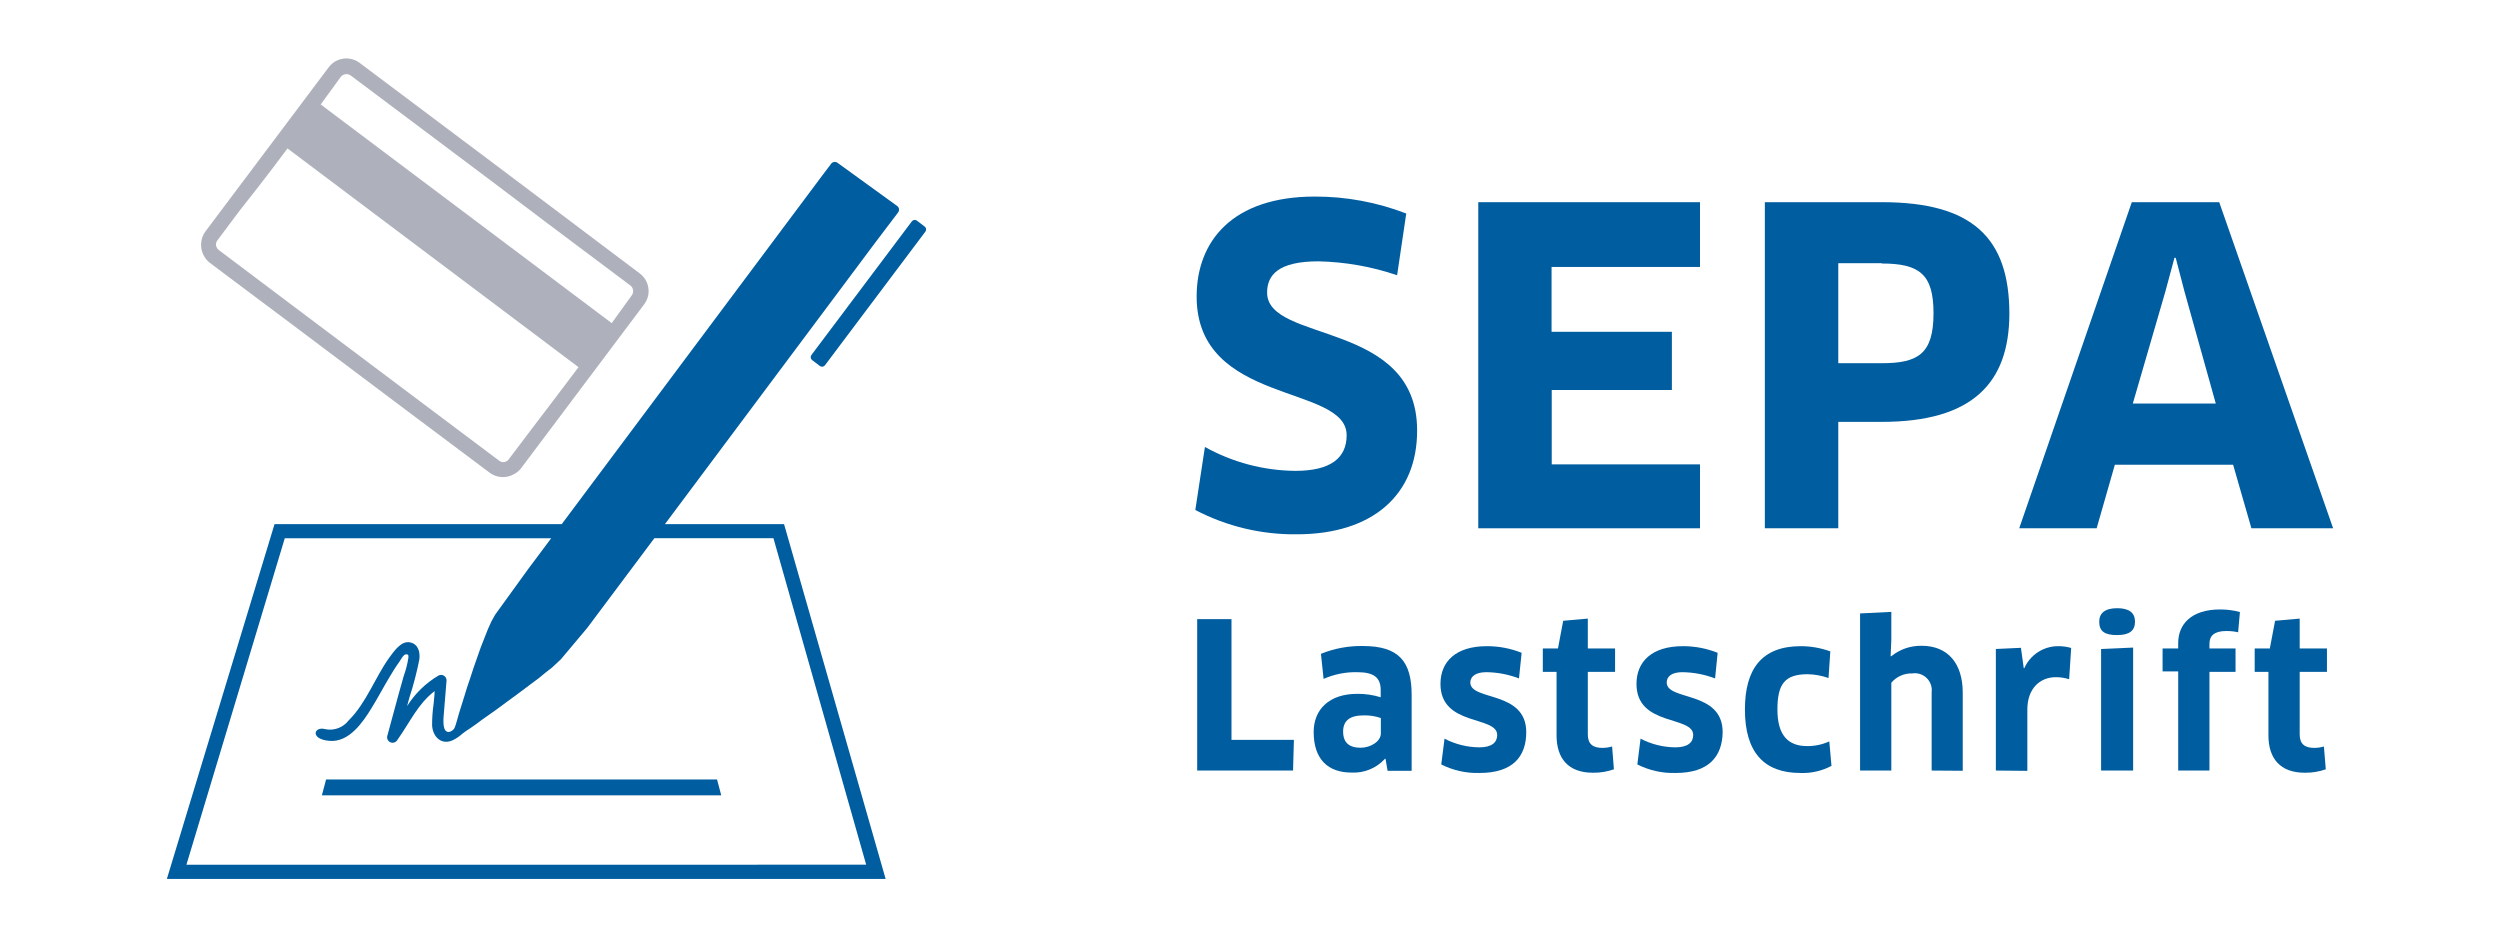
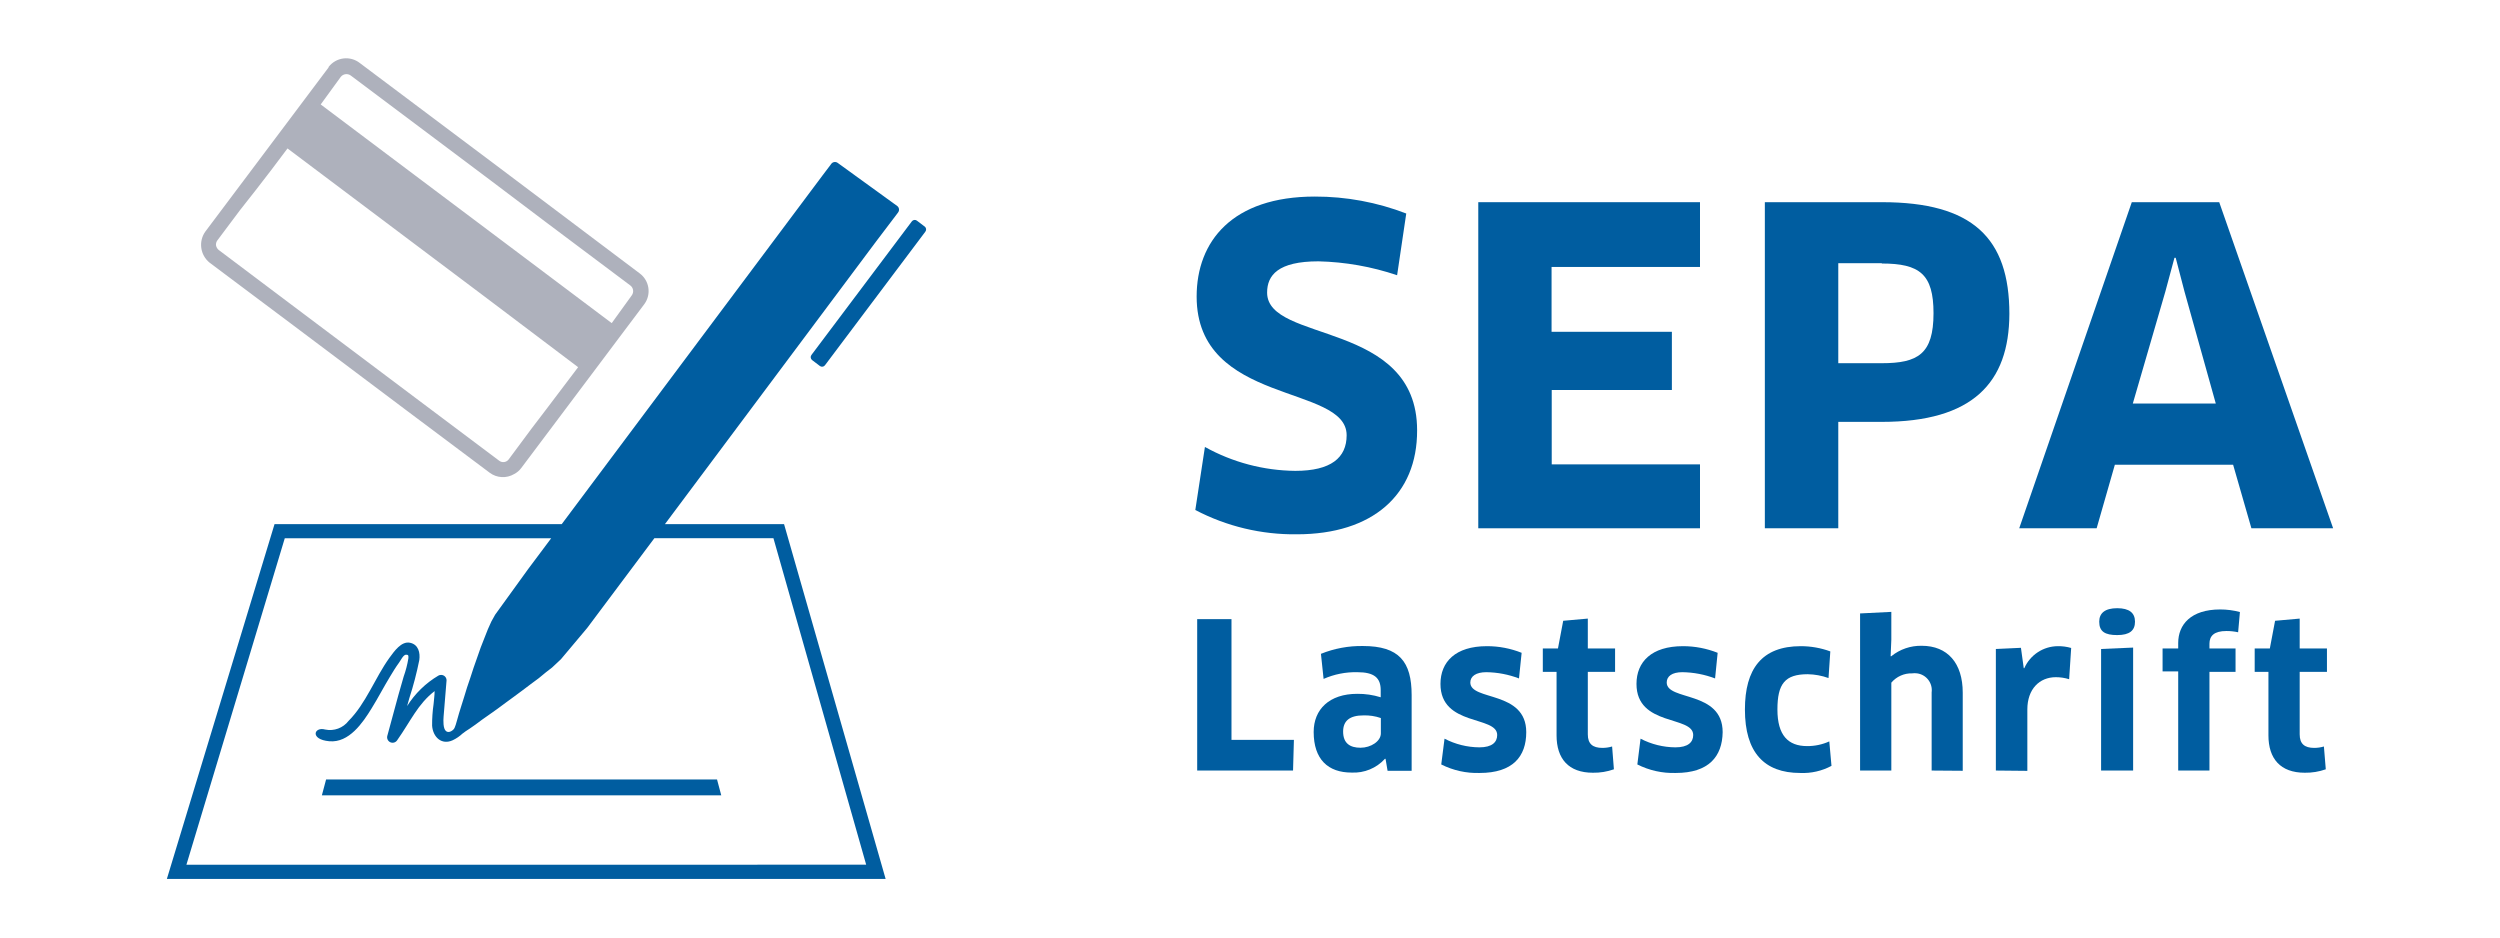
<svg xmlns="http://www.w3.org/2000/svg" viewBox="0 0 320 120">
  <defs>
    <style>.a{fill:none;}.b{fill:#005da0;}.c{fill:#aeb1bc;}</style>
  </defs>
  <rect class="a" width="320" height="120" />
-   <path class="b" d="M166,68.39A27.31,27.31,0,0,1,153,65.28l1.23-8.07a24.24,24.24,0,0,0,11.57,3.06c4.56,0,6.57-1.67,6.57-4.56,0-6.57-19.2-3.79-19.2-17.75,0-7.07,4.56-12.8,15.13-12.8A32.27,32.27,0,0,1,180,27.33l-1.17,7.9a33.54,33.54,0,0,0-10.07-1.78c-5.17,0-6.57,1.78-6.57,4,0,6.5,19.2,3.5,19.2,17.63C181.42,63.33,175.69,68.39,166,68.39Z" />
+   <path class="b" d="M166,68.39a27.25,27.25,0,0,1-13-3.11l1.23-8.07a24.29,24.29,0,0,0,11.57,3.06c4.56,0,6.57-1.67,6.57-4.56,0-6.57-19.2-3.79-19.2-17.75,0-7.07,4.56-12.8,15.13-12.8A32.28,32.28,0,0,1,180,27.33l-1.17,7.9a33.85,33.85,0,0,0-10.07-1.78c-5.17,0-6.57,1.78-6.57,4,0,6.5,19.2,3.5,19.2,17.63C181.42,63.33,175.69,68.39,166,68.39Z" />
  <path class="b" d="M217.6,59.44v8.18H189.22V25.88H217.6v8.29h-19v8.3H214v7.45H198.62v9.52Z" />
-   <path class="b" d="M240.87,54H235.3V67.62h-9.4V25.88h15c11.57,0,16.3,4.57,16.3,14.3C257.17,49,252.5,54,240.87,54Zm0-20.31H235.3v12.8h5.57c4.62,0,6.62-1.17,6.62-6.4C247.49,35.12,245.71,33.73,240.87,33.73Z" />
+   <path class="b" d="M240.87,54H235.3V67.62h-9.4V25.88h15c11.57,0,16.3,4.57,16.3,14.3C257.17,49,252.5,54,240.87,54Zm0-20.31H235.3v12.8h5.57c4.62,0,6.62-1.17,6.62-6.4,0-5-1.78-6.36-6.62-6.36Z" />
  <path class="b" d="M285.84,59.49H270.7l-2.33,8.13h-9.91l14.41-41.74h11.19l14.58,41.74H288.18Zm-8.68-22.15L273,51.65h10.62l-4-14.31L278.49,33h-.16Z" />
  <path class="b" d="M165.62,94.7l-.11,3.93H153.24V79.25h4.39V94.7Z" />
-   <path class="b" d="M177.35,97.13l-.08,0A5.39,5.39,0,0,1,173,98.89c-3,0-4.85-1.68-4.85-5.2,0-2.89,2-4.88,5.58-4.88a9.93,9.93,0,0,1,3,.44v-.91c0-1.57-.82-2.3-3-2.3a10.12,10.12,0,0,0-4.31.86l-.34-3.21a13.62,13.62,0,0,1,5.38-1c4.62,0,6.23,2,6.23,6.28v9.69h-3.08Zm-.6-5.22a6.19,6.19,0,0,0-2.22-.34c-1.78,0-2.61.7-2.61,2.07,0,1.53.91,2.07,2.23,2.07s2.6-.83,2.6-1.84Z" />
-   <path class="b" d="M189.39,98.94a10.23,10.23,0,0,1-4.91-1.09l.42-3.3a9.79,9.79,0,0,0,4.47,1.11c1.6,0,2.27-.65,2.27-1.58,0-2.51-7.26-1.06-7.26-6.54,0-2.81,1.91-4.83,5.94-4.83a11.91,11.91,0,0,1,4.45.85l-.34,3.28a12,12,0,0,0-4.18-.8c-1.32,0-2.05.52-2.05,1.32,0,2.38,7.16,1,7.16,6.36C195.36,96.84,193.63,98.94,189.39,98.94Z" />
-   <path class="b" d="M203.24,86v8c0,1.21.62,1.73,1.87,1.73a4.51,4.51,0,0,0,1.24-.18l.23,2.92a7.71,7.71,0,0,1-2.69.44c-3.13,0-4.65-1.81-4.65-4.78V86h-1.76V83h1.94l.67-3.54,3.15-.28V83h3.49v3Z" />
-   <path class="b" d="M214.49,98.94a10.18,10.18,0,0,1-4.91-1.09l.41-3.3a9.82,9.82,0,0,0,4.47,1.11c1.6,0,2.27-.65,2.27-1.58,0-2.51-7.26-1.06-7.26-6.54,0-2.81,1.91-4.83,5.95-4.83a11.9,11.9,0,0,1,4.44.85l-.33,3.28a12.1,12.1,0,0,0-4.19-.8c-1.32,0-2,.52-2,1.32,0,2.38,7.16,1,7.16,6.36C220.45,96.84,218.72,98.94,214.49,98.94Z" />
-   <path class="b" d="M234.05,86.79a8.36,8.36,0,0,0-2.66-.49c-2.92,0-3.88,1.22-3.88,4.52s1.37,4.68,3.8,4.68a6.71,6.71,0,0,0,2.84-.6l.28,3.13a7.79,7.79,0,0,1-4,.91c-4.62,0-7.08-2.64-7.08-8.12,0-5.19,2.15-8.11,7.16-8.11a11.12,11.12,0,0,1,3.77.67Z" />
-   <path class="b" d="M247.25,98.63v-10a2.17,2.17,0,0,0-2.5-2.43,3.33,3.33,0,0,0-2.66,1.19V98.63h-4V78.52l4-.2v3.56L242,84l.08,0a6,6,0,0,1,3.9-1.34c3.31,0,5.25,2.22,5.25,6v10Z" />
-   <path class="b" d="M255.47,98.63V83.07l3.21-.15.36,2.61h.07a4.73,4.73,0,0,1,4.29-2.82,5.88,5.88,0,0,1,1.71.23l-.26,4a5.57,5.57,0,0,0-1.7-.26c-2.1,0-3.65,1.52-3.65,4.13v7.86Z" />
+   <path class="b" d="M177.35,97.13h-.08A5.39,5.39,0,0,1,173,98.89c-3,0-4.85-1.68-4.85-5.2,0-2.89,2-4.88,5.58-4.88a9.82,9.82,0,0,1,3,.44v-.91c0-1.57-.82-2.3-3-2.3a10.16,10.16,0,0,0-4.31.86l-.34-3.21a13.78,13.78,0,0,1,5.38-1c4.62,0,6.23,2,6.23,6.28v9.69h-3.08Zm-.6-5.22a6.21,6.21,0,0,0-2.22-.34c-1.78,0-2.61.7-2.61,2.07,0,1.53.91,2.07,2.23,2.07s2.6-.83,2.6-1.84Z" />
+   <path class="b" d="M189.39,98.94a10.2,10.2,0,0,1-4.91-1.09l.42-3.3a9.79,9.79,0,0,0,4.47,1.11c1.6,0,2.27-.65,2.27-1.58,0-2.51-7.26-1.06-7.26-6.54,0-2.81,1.91-4.83,5.94-4.83a11.93,11.93,0,0,1,4.45.85l-.34,3.28a12.17,12.17,0,0,0-4.18-.8c-1.32,0-2.05.52-2.05,1.32,0,2.38,7.16,1,7.16,6.36C195.36,96.84,193.63,98.94,189.39,98.94Z" />
+   <path class="b" d="M203.24,86v8c0,1.21.62,1.73,1.87,1.73a4.33,4.33,0,0,0,1.24-.18l.23,2.92a7.67,7.67,0,0,1-2.69.44c-3.13,0-4.65-1.81-4.65-4.78V86h-1.76V83h1.94l.67-3.54,3.15-.28V83h3.49v3Z" />
+   <path class="b" d="M214.49,98.94a10.2,10.2,0,0,1-4.91-1.09l.41-3.3a9.79,9.79,0,0,0,4.47,1.11c1.6,0,2.27-.65,2.27-1.58,0-2.51-7.26-1.06-7.26-6.54,0-2.81,1.91-4.83,5.95-4.83a12,12,0,0,1,4.44.85l-.33,3.28a12.27,12.27,0,0,0-4.19-.8c-1.32,0-2,.52-2,1.32,0,2.38,7.16,1,7.16,6.36C220.45,96.84,218.72,98.94,214.49,98.94Z" />
+   <path class="b" d="M234.05,86.79a8.29,8.29,0,0,0-2.66-.49c-2.92,0-3.88,1.22-3.88,4.52s1.37,4.68,3.8,4.68a6.77,6.77,0,0,0,2.84-.6l.28,3.13a7.74,7.74,0,0,1-4,.91c-4.62,0-7.08-2.64-7.08-8.12,0-5.19,2.15-8.11,7.16-8.11a11,11,0,0,1,3.77.67Z" />
+   <path class="b" d="M247.25,98.63v-10a2.17,2.17,0,0,0-1.86-2.44,2.29,2.29,0,0,0-.64,0,3.36,3.36,0,0,0-2.66,1.19V98.63h-4V78.52l4-.2v3.56L242,84h.08a6,6,0,0,1,3.9-1.34c3.31,0,5.25,2.22,5.25,6v10Z" />
+   <path class="b" d="M255.47,98.63V83.07l3.21-.15.36,2.61h.07a4.72,4.72,0,0,1,4.29-2.82,5.83,5.83,0,0,1,1.71.23l-.26,4a5.74,5.74,0,0,0-1.7-.26c-2.1,0-3.65,1.52-3.65,4.13v7.86Z" />
  <path class="b" d="M271,81.29c-1.55,0-2.3-.44-2.3-1.71,0-1.11.75-1.73,2.3-1.73s2.28.6,2.28,1.73S272.58,81.29,271,81.29Zm-2.06,17.34V83.07l4.1-.18V98.63Z" />
-   <path class="b" d="M278.81,98.63V85.94h-2V83h2V82.3c0-2.35,1.62-4.29,5.37-4.29a9.64,9.64,0,0,1,2.53.33l-.23,2.59a6.63,6.63,0,0,0-1.5-.16c-1.57,0-2.17.62-2.17,1.63V83h3.34v3h-3.34V98.63Z" />
-   <path class="b" d="M294.36,86v8c0,1.21.62,1.73,1.86,1.73a4.39,4.39,0,0,0,1.24-.18l.24,2.92a7.71,7.71,0,0,1-2.69.44c-3.13,0-4.65-1.81-4.65-4.78V86H288.6V83h1.94l.67-3.54,3.15-.28V83h3.49v3Z" />
-   <path class="c" d="M81.89,35,64,21.53,46.06,8.07a2.82,2.82,0,0,0-4,.56l-15.77,21a2.93,2.93,0,0,0,.55,4l10.68,8L52,52.51l10.68,8a2.84,2.84,0,0,0,3.13.17,2.71,2.71,0,0,0,.9-.76l15.77-21A2.82,2.82,0,0,0,81.89,35ZM44.9,9.67l10.67,8h0l7.21,5.41L70,28.53h0l10.67,8a.91.91,0,0,1,.19,1.28L78.3,41.36,66.22,32.28,53.13,22.45,41.05,13.37l2.56-3.52A.93.93,0,0,1,44.9,9.67ZM65.09,58.83a.86.86,0,0,1-1.21.13L53.14,50.9,38.78,40.11,28,32a1,1,0,0,1-.35-.59.89.89,0,0,1,.15-.61l2.92-3.9S34,22.79,36.8,19l12.08,9.08L62,37.94,74.05,47c-2.82,3.75-6,7.91-6,7.91Z" />
-   <path class="b" d="M85.11,67.09l27-36.14,2.76-3.64.08-.11a.58.58,0,0,0-.11-.83l-7.65-5.54a.59.59,0,0,0-.82.15l-.08.11-1,1.32L71.9,67.09H35.14L21.36,112.5h92l-13-45.41Zm-61.25,43.6L36.45,68.9h34.1l-2.94,3.93-4.23,5.85-.48.86-.45,1L62,81.68l-.47,1.2-.46,1.31-.45,1.28-.42,1.29L59.78,88l-.37,1.21-.35,1.11-.31,1-.23.81-.18.62-.14.38a.9.9,0,0,1-.1.18c-.09.12-.6.59-1,.28s-.36-1.36-.32-1.87c.13-1.54.25-3.09.38-4.64a.7.7,0,0,0-1.05-.6,11.89,11.89,0,0,0-4,3.9c.09-.35.19-.7.28-1.05a41.87,41.87,0,0,0,1.28-4.89c.13-.93-.1-2-1.2-2.22s-2,1.08-2.63,1.94C48,86.72,46.88,90,44.62,92.22a3,3,0,0,1-3,1.11c-1.42-.4-2,1.27.53,1.5s4.29-2.38,5.41-4.2c.82-1.32,1.53-2.7,2.32-4,.38-.64.77-1.28,1.21-1.88.19-.26.54-1,.88-1s.32.13.3.48a12.56,12.56,0,0,1-.6,2.32L51,88.94q-.72,2.64-1.43,5.27a.7.7,0,0,0,1.27.54c1.76-2.5,2.63-4.62,4.79-6.29,0,.55-.09,1.1-.13,1.65a18.56,18.56,0,0,0-.19,2.78c.11,1.48,1.23,2.51,2.64,1.86a5.06,5.06,0,0,0,1.26-.86l.09-.06.29-.22.55-.36.73-.51.82-.61.91-.64,1.06-.75,1.08-.8,1.08-.79,1.08-.8,1.06-.8,1-.74.91-.75.8-.62.63-.59.5-.47,0,0h0l3.36-4,8.6-11.49H99l11.87,41.79Z" />
-   <path class="b" d="M118.36,29l-1-.76a.46.46,0,0,0-.64.09L103.86,45.44a.47.47,0,0,0,.09.65l1,.76a.46.46,0,0,0,.64-.09l12.85-17.1A.46.46,0,0,0,118.36,29Z" />
+   <path class="b" d="M278.81,98.63V85.94h-2V83h2v-.7c0-2.35,1.62-4.29,5.37-4.29a9.81,9.81,0,0,1,2.53.33l-.23,2.59a6.89,6.89,0,0,0-1.5-.16c-1.57,0-2.17.62-2.17,1.63V83h3.34v3h-3.34V98.63Z" />
+   <path class="b" d="M294.36,86v8c0,1.21.62,1.73,1.86,1.73a4.33,4.33,0,0,0,1.24-.18l.24,2.92a7.67,7.67,0,0,1-2.69.44c-3.13,0-4.65-1.81-4.65-4.78V86H288.6V83h1.94l.67-3.54,3.15-.28V83h3.49v3Z" />
+   <path class="c" d="M81.89,35,64,21.53,46.06,8.07a2.83,2.83,0,0,0-4,.5l0,.06-15.77,21a2.93,2.93,0,0,0,.55,4l10.68,8L52,52.51l10.68,8a2.83,2.83,0,0,0,3.13.17,2.63,2.63,0,0,0,.9-.76l15.77-21A2.82,2.82,0,0,0,81.89,35ZM44.9,9.67l10.67,8h0l7.21,5.41L70,28.53h0l10.67,8a.91.91,0,0,1,.2,1.27h0L78.3,41.36,66.22,32.28,53.13,22.45,41.05,13.37l2.56-3.52A.93.93,0,0,1,44.9,9.67ZM65.09,58.83a.86.86,0,0,1-1.21.13h0L53.14,50.9,38.78,40.11,28,32a1,1,0,0,1-.35-.59.89.89,0,0,1,.15-.61l2.92-3.9S34,22.79,36.8,19l12.08,9.08L62,37.94l12,9.06c-2.82,3.75-6,7.91-6,7.91Z" />
+   <path class="b" d="M85.11,67.09l27-36.14,2.76-3.64.08-.11a.59.59,0,0,0-.09-.82h0l-7.65-5.54a.59.59,0,0,0-.82.15l-.08.11-1,1.32L71.9,67.09H35.14L21.36,112.5h92l-13-45.41Zm-61.25,43.6L36.45,68.9h34.1l-2.94,3.93-4.23,5.85-.48.86-.45,1L62,81.68l-.47,1.2-.46,1.31-.45,1.28-.42,1.29L59.78,88l-.37,1.21-.35,1.11-.31,1-.23.81-.18.62-.14.38a1.62,1.62,0,0,1-.1.18c-.09.12-.6.59-1,.28s-.36-1.36-.32-1.87c.13-1.54.25-3.09.38-4.64a.69.69,0,0,0-.71-.69.67.67,0,0,0-.34.09,11.84,11.84,0,0,0-4,3.9c.09-.35.19-.7.28-1a43.39,43.39,0,0,0,1.28-4.89c.13-.93-.1-2-1.2-2.22s-2,1.08-2.63,1.94c-1.84,2.56-3,5.84-5.22,8.06a3,3,0,0,1-3,1.11c-1.42-.4-2,1.27.53,1.5s4.29-2.38,5.41-4.2c.82-1.32,1.53-2.7,2.32-4,.38-.64.77-1.28,1.21-1.88.19-.26.54-1,.88-1s.32.13.3.48a13.18,13.18,0,0,1-.6,2.32L51,88.94q-.72,2.64-1.43,5.27a.7.7,0,0,0,1.27.54c1.76-2.5,2.63-4.62,4.79-6.29,0,.55-.09,1.1-.13,1.65a18.47,18.47,0,0,0-.19,2.78c.11,1.48,1.23,2.51,2.64,1.86a4.94,4.94,0,0,0,1.26-.86l.09-.06.29-.22.55-.36.73-.51.82-.61.91-.64,1.06-.75,1.08-.8,1.08-.79,1.08-.8,1.06-.8,1-.74.91-.75.8-.62.63-.59.5-.47h0l3.36-4,8.6-11.49H99l11.87,41.79Z" />
+   <path class="b" d="M118.36,29l-1-.76a.46.46,0,0,0-.64.09L103.86,45.44a.47.47,0,0,0,.09.65l1,.76a.46.46,0,0,0,.64-.09l12.85-17.1a.47.47,0,0,0-.06-.65Z" />
  <polygon class="b" points="66.76 101.8 92.32 101.8 91.78 99.77 66.76 99.77 41.74 99.77 41.2 101.8 66.76 101.8" />
</svg>
